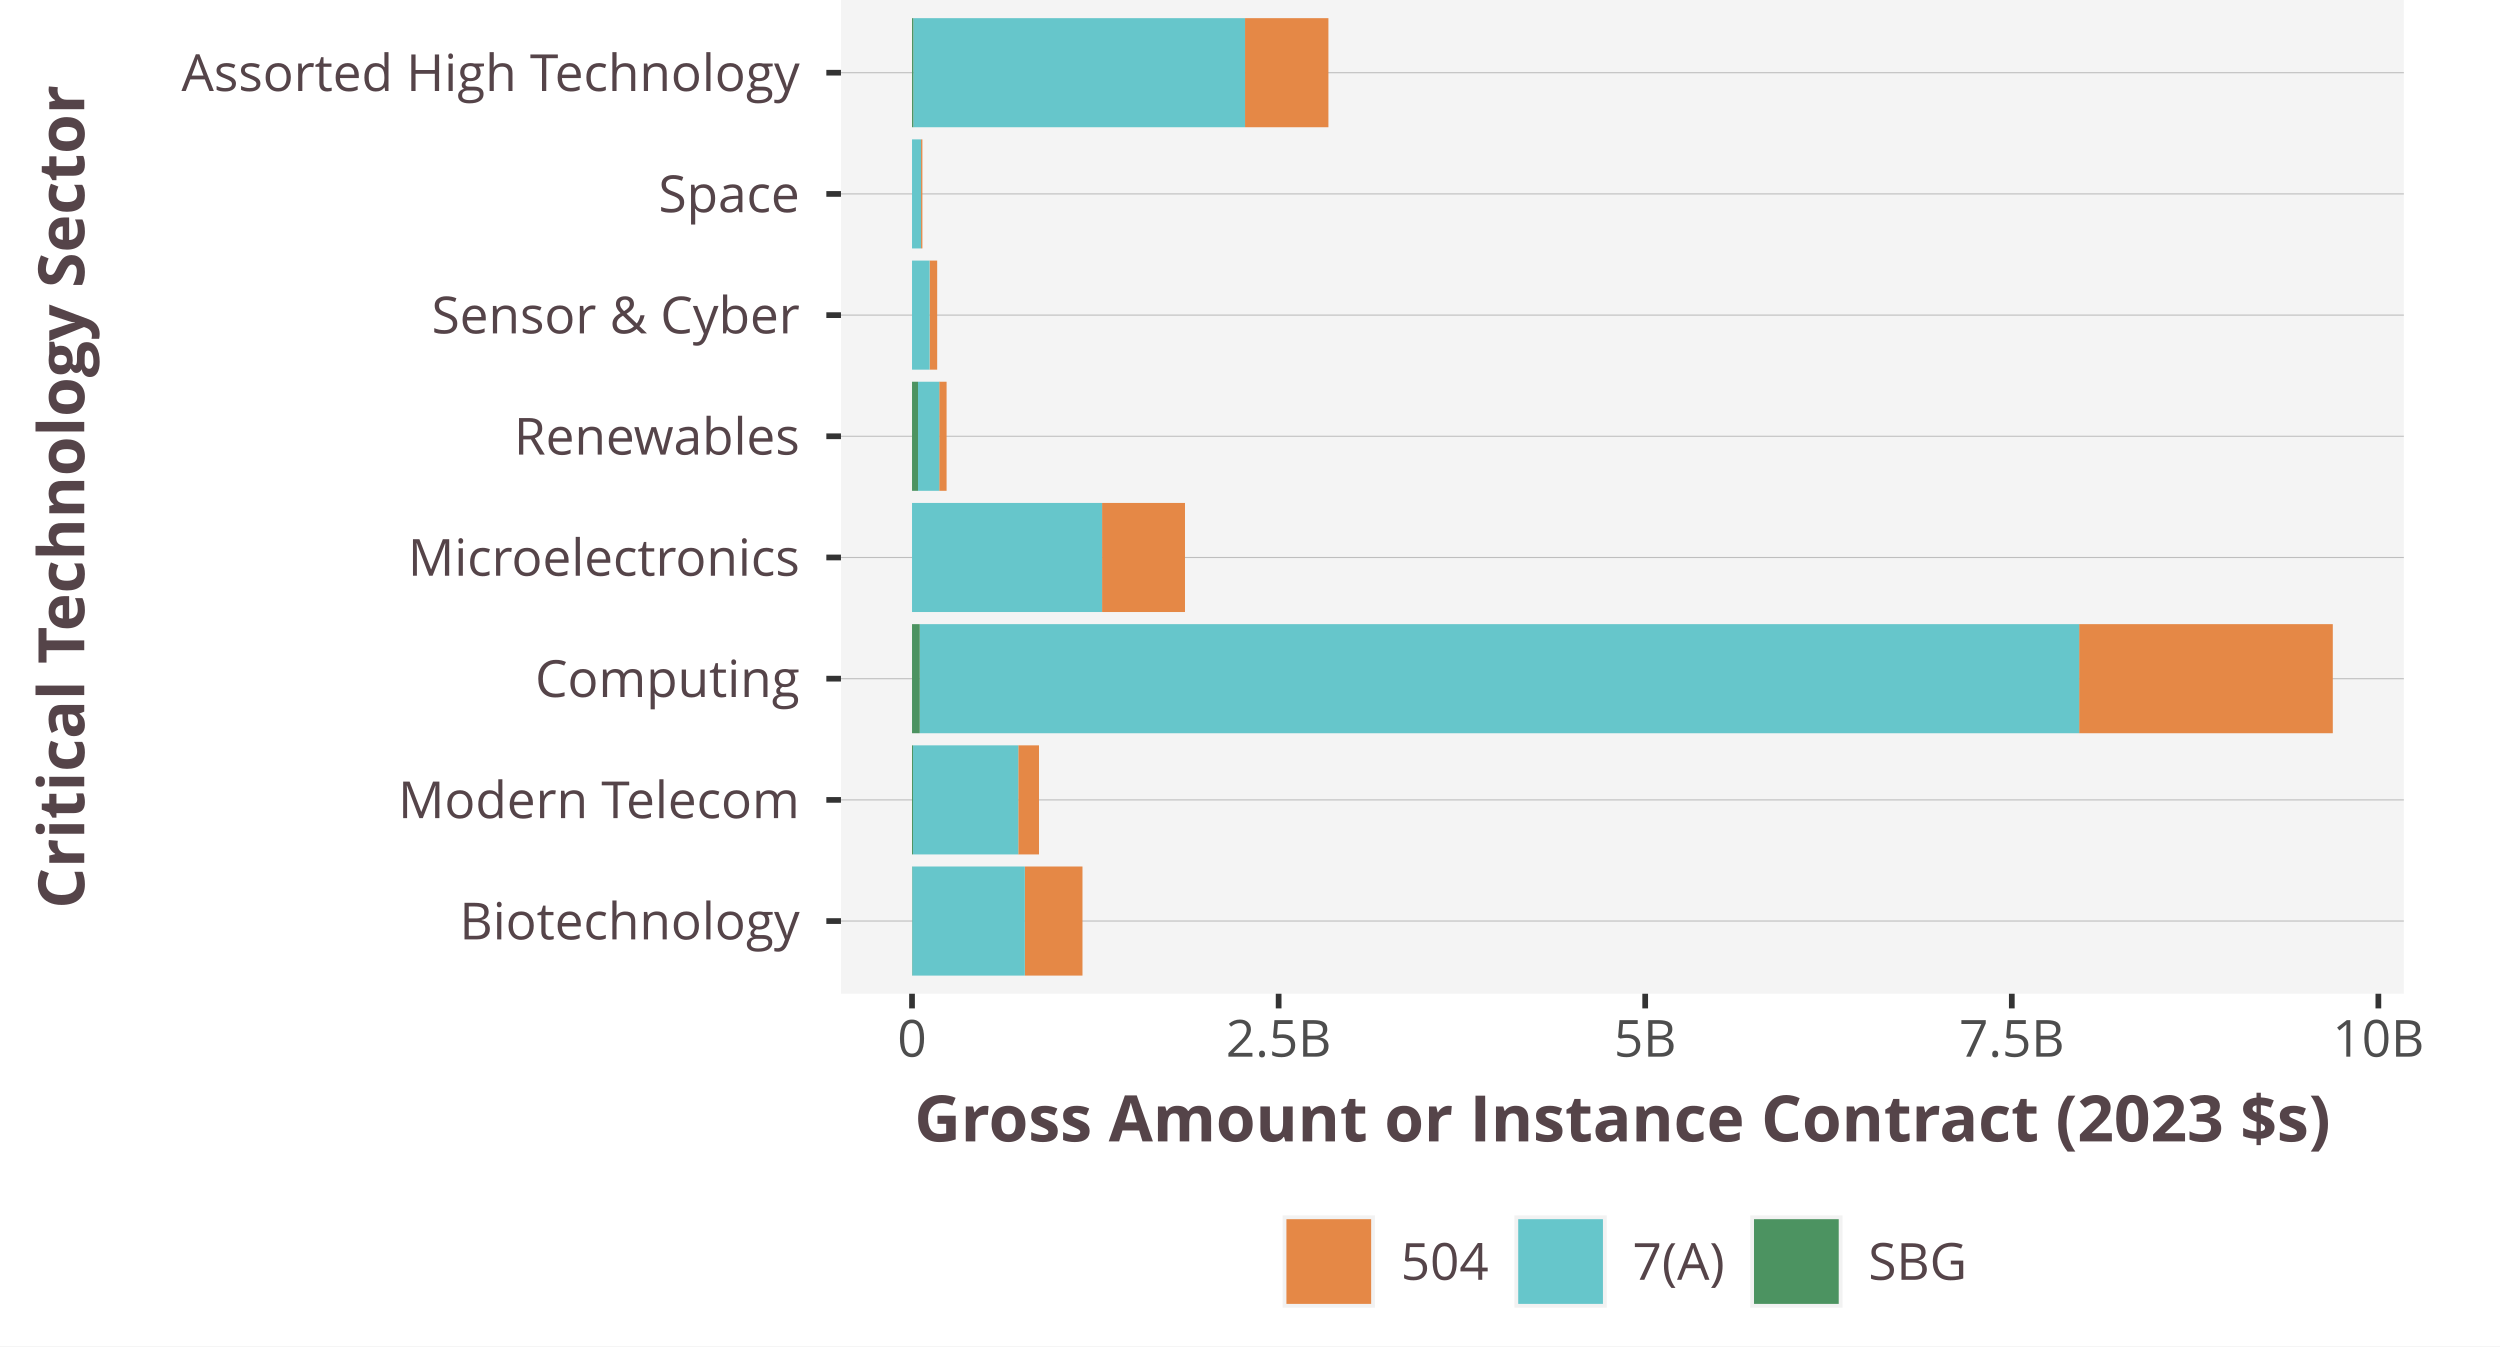
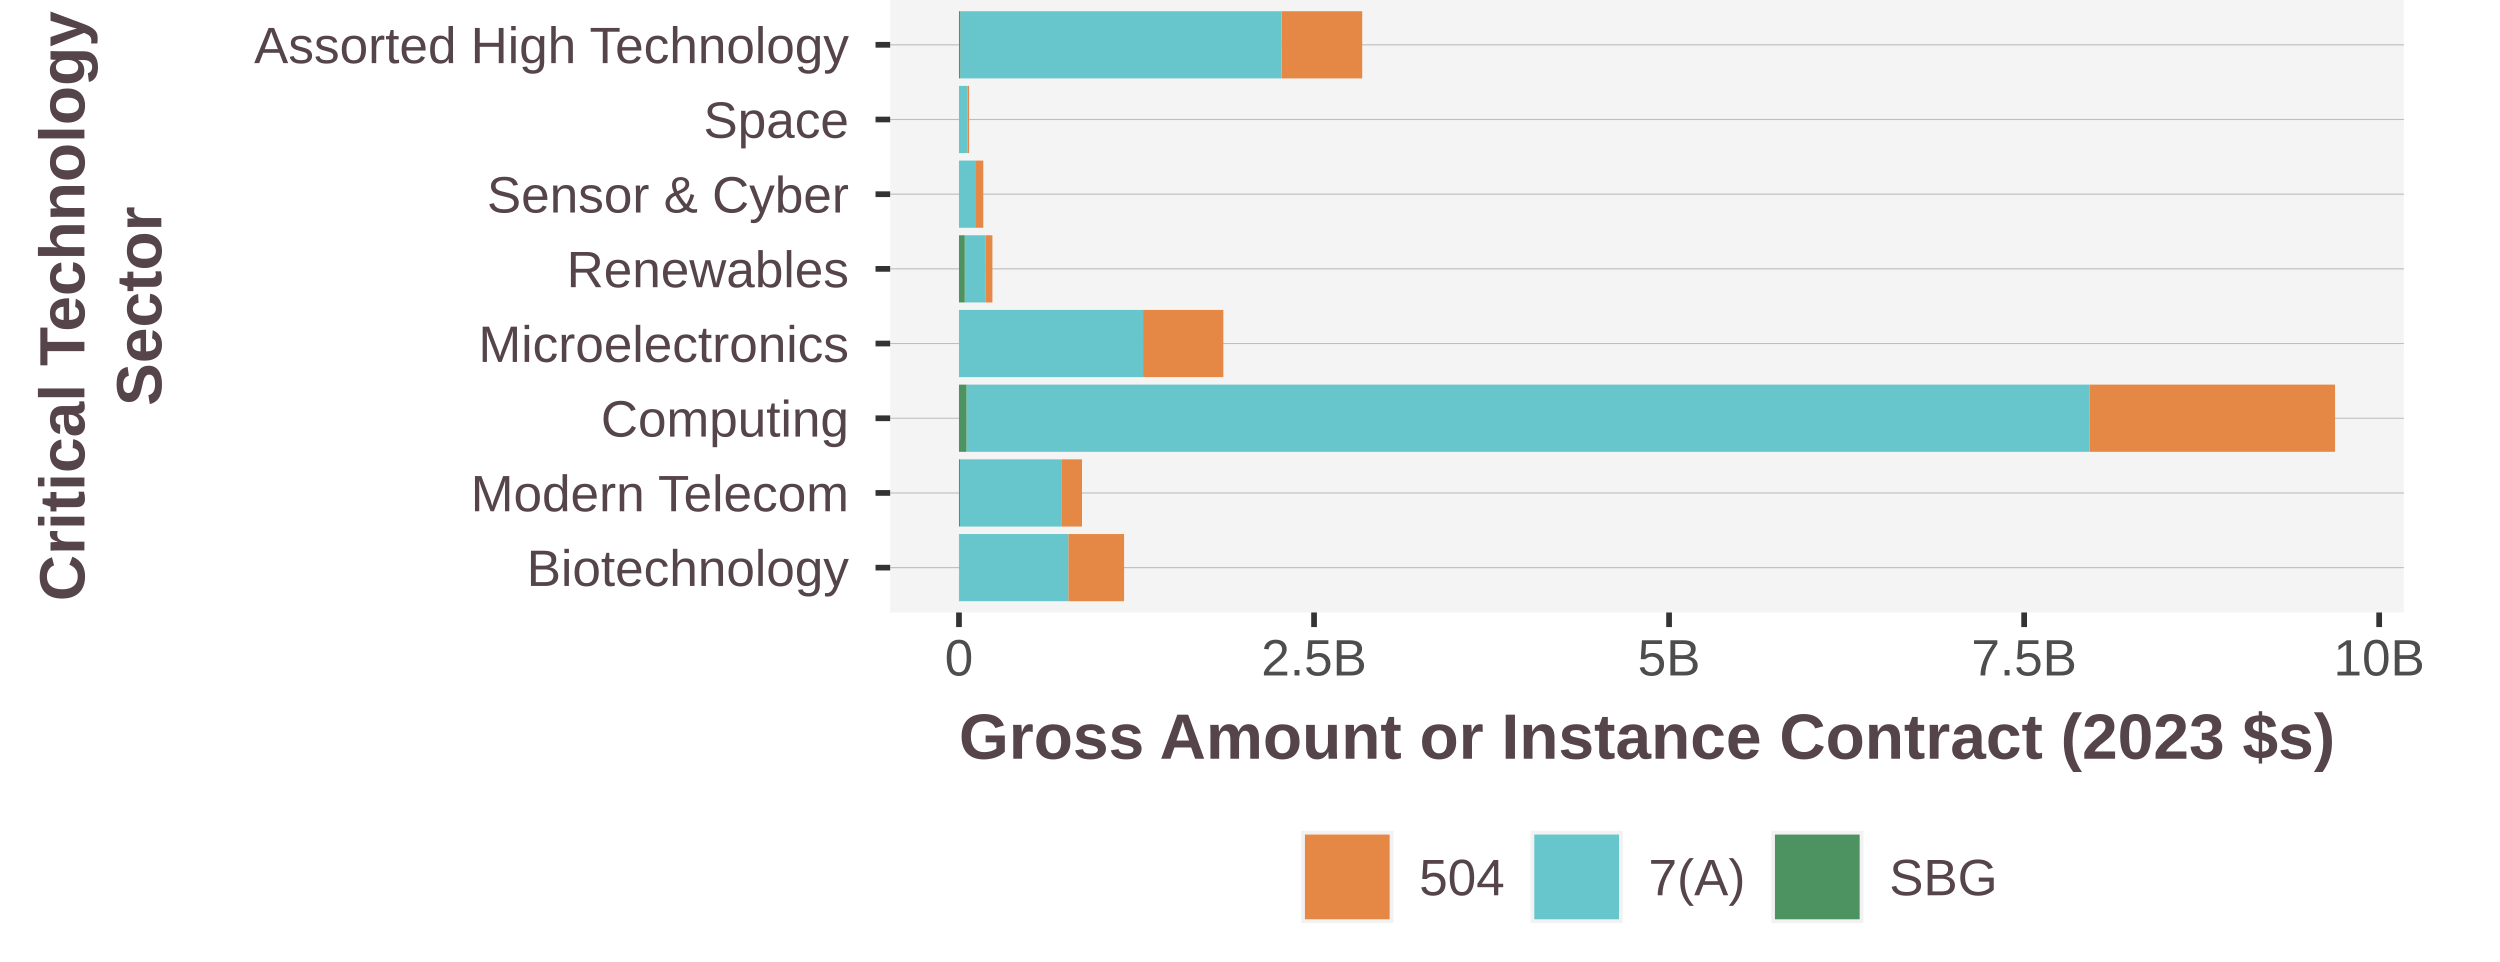
- <svg xmlns="http://www.w3.org/2000/svg" class="svglite" width="468.00pt" height="252.00pt" viewBox="0 0 468.00 252.00">
+ <svg xmlns="http://www.w3.org/2000/svg" class="svglite" width="468.00pt" height="180.00pt" viewBox="0 0 468.00 180.00">
  <defs>
    <style type="text/css">
    .svglite line, .svglite polyline, .svglite polygon, .svglite path, .svglite rect, .svglite circle {
      fill: none;
      stroke: #000000;
      stroke-linecap: round;
      stroke-linejoin: round;
      stroke-miterlimit: 10.00;
    }
    .svglite text {
      white-space: pre;
    }
  </style>
  </defs>
  <rect width="100%" height="100%" style="stroke: none; fill: #FFFFFF;" />
  <defs>
-     <clipPath id="cpMC4wMHw0NjguMDB8MC4wMHwyNTIuMDA=">
-       <rect x="0.00" y="0.00" width="468.00" height="252.00" />
+     <clipPath id="cpMC4wMHw0NjguMDB8MC4wMHwxODAuMDA=">
+       <rect x="0.00" y="0.00" width="468.00" height="180.00" />
    </clipPath>
  </defs>
-   <g clip-path="url(#cpMC4wMHw0NjguMDB8MC4wMHwyNTIuMDA=)">
-     <rect x="0.00" y="-0" width="468.00" height="252.00" style="stroke-width: 1.07; stroke: #FFFFFF; fill: #FFFFFF;" />
+   <g clip-path="url(#cpMC4wMHw0NjguMDB8MC4wMHwxODAuMDA=)">
+     <rect x="0.00" y="0.00" width="468.00" height="180.00" style="stroke-width: 1.07; stroke: #FFFFFF; fill: #FFFFFF;" />
  </g>
  <defs>
-     <clipPath id="cpMTU3LjQzfDQ1MC4wMHwwLjAwfDE4Ni4wMw==">
-       <rect x="157.43" y="0.00" width="292.57" height="186.03" />
+     <clipPath id="cpMTY2LjY0fDQ1MC4wMHwwLjAwfDExNC42NQ==">
+       <rect x="166.64" y="0.00" width="283.36" height="114.65" />
    </clipPath>
  </defs>
-   <g clip-path="url(#cpMTU3LjQzfDQ1MC4wMHwwLjAwfDE4Ni4wMw==)">
-     <rect x="157.43" y="0.00" width="292.57" height="186.03" style="stroke-width: 1.07; stroke: none; fill: #F4F4F4;" />
-     <polyline points="157.43,172.42 450.00,172.42 " style="stroke-width: 0.21; stroke: #BEBEBE; stroke-linecap: butt;" />
-     <polyline points="157.43,149.74 450.00,149.74 " style="stroke-width: 0.21; stroke: #BEBEBE; stroke-linecap: butt;" />
-     <polyline points="157.43,127.05 450.00,127.05 " style="stroke-width: 0.21; stroke: #BEBEBE; stroke-linecap: butt;" />
-     <polyline points="157.43,104.36 450.00,104.36 " style="stroke-width: 0.21; stroke: #BEBEBE; stroke-linecap: butt;" />
-     <polyline points="157.43,81.67 450.00,81.67 " style="stroke-width: 0.21; stroke: #BEBEBE; stroke-linecap: butt;" />
-     <polyline points="157.43,58.99 450.00,58.99 " style="stroke-width: 0.21; stroke: #BEBEBE; stroke-linecap: butt;" />
-     <polyline points="157.43,36.30 450.00,36.30 " style="stroke-width: 0.21; stroke: #BEBEBE; stroke-linecap: butt;" />
-     <polyline points="157.43,13.61 450.00,13.61 " style="stroke-width: 0.21; stroke: #BEBEBE; stroke-linecap: butt;" />
-     <rect x="191.85" y="162.21" width="10.79" height="20.42" style="stroke-width: 1.07; stroke: none; stroke-linecap: butt; stroke-linejoin: miter; fill: #E58846;" />
-     <rect x="389.21" y="116.84" width="47.49" height="20.42" style="stroke-width: 1.07; stroke: none; stroke-linecap: butt; stroke-linejoin: miter; fill: #E58846;" />
-     <rect x="233.07" y="3.40" width="15.61" height="20.42" style="stroke-width: 1.07; stroke: none; stroke-linecap: butt; stroke-linejoin: miter; fill: #E58846;" />
-     <rect x="206.31" y="94.15" width="15.52" height="20.42" style="stroke-width: 1.07; stroke: none; stroke-linecap: butt; stroke-linejoin: miter; fill: #E58846;" />
-     <rect x="190.62" y="139.53" width="3.88" height="20.42" style="stroke-width: 1.07; stroke: none; stroke-linecap: butt; stroke-linejoin: miter; fill: #E58846;" />
-     <rect x="175.82" y="71.46" width="1.38" height="20.42" style="stroke-width: 1.07; stroke: none; stroke-linecap: butt; stroke-linejoin: miter; fill: #E58846;" />
-     <rect x="174.03" y="48.78" width="1.41" height="20.42" style="stroke-width: 1.07; stroke: none; stroke-linecap: butt; stroke-linejoin: miter; fill: #E58846;" />
-     <rect x="172.42" y="26.09" width="0.25" height="20.42" style="stroke-width: 1.07; stroke: none; stroke-linecap: butt; stroke-linejoin: miter; fill: #E58846;" />
-     <rect x="170.77" y="162.21" width="21.08" height="20.42" style="stroke-width: 1.07; stroke: none; stroke-linecap: butt; stroke-linejoin: miter; fill: #66C6CB;" />
-     <rect x="172.19" y="116.84" width="217.03" height="20.42" style="stroke-width: 1.07; stroke: none; stroke-linecap: butt; stroke-linejoin: miter; fill: #66C6CB;" />
-     <rect x="170.98" y="3.40" width="62.09" height="20.42" style="stroke-width: 1.07; stroke: none; stroke-linecap: butt; stroke-linejoin: miter; fill: #66C6CB;" />
-     <rect x="170.73" y="94.15" width="35.58" height="20.42" style="stroke-width: 1.07; stroke: none; stroke-linecap: butt; stroke-linejoin: miter; fill: #66C6CB;" />
-     <rect x="170.92" y="139.53" width="19.70" height="20.42" style="stroke-width: 1.07; stroke: none; stroke-linecap: butt; stroke-linejoin: miter; fill: #66C6CB;" />
-     <rect x="171.85" y="71.46" width="3.98" height="20.42" style="stroke-width: 1.07; stroke: none; stroke-linecap: butt; stroke-linejoin: miter; fill: #66C6CB;" />
-     <rect x="170.73" y="48.78" width="3.29" height="20.42" style="stroke-width: 1.07; stroke: none; stroke-linecap: butt; stroke-linejoin: miter; fill: #66C6CB;" />
-     <rect x="170.73" y="26.09" width="1.69" height="20.42" style="stroke-width: 1.07; stroke: none; stroke-linecap: butt; stroke-linejoin: miter; fill: #66C6CB;" />
-     <rect x="170.73" y="162.21" width="0.039" height="20.42" style="stroke-width: 1.07; stroke: none; stroke-linecap: butt; stroke-linejoin: miter; fill: #4C9361;" />
-     <rect x="170.73" y="116.84" width="1.45" height="20.42" style="stroke-width: 1.07; stroke: none; stroke-linecap: butt; stroke-linejoin: miter; fill: #4C9361;" />
-     <rect x="170.73" y="3.40" width="0.25" height="20.42" style="stroke-width: 1.07; stroke: none; stroke-linecap: butt; stroke-linejoin: miter; fill: #4C9361;" />
-     <rect x="170.73" y="139.53" width="0.19" height="20.42" style="stroke-width: 1.07; stroke: none; stroke-linecap: butt; stroke-linejoin: miter; fill: #4C9361;" />
-     <rect x="170.73" y="71.46" width="1.12" height="20.42" style="stroke-width: 1.07; stroke: none; stroke-linecap: butt; stroke-linejoin: miter; fill: #4C9361;" />
+   <g clip-path="url(#cpMTY2LjY0fDQ1MC4wMHwwLjAwfDExNC42NQ==)">
+     <rect x="166.64" y="0.00" width="283.36" height="114.65" style="stroke-width: 1.07; stroke: none; fill: #F4F4F4;" />
+     <polyline points="166.64,106.26 450.00,106.26 " style="stroke-width: 0.21; stroke: #BEBEBE; stroke-linecap: butt;" />
+     <polyline points="166.64,92.28 450.00,92.28 " style="stroke-width: 0.21; stroke: #BEBEBE; stroke-linecap: butt;" />
+     <polyline points="166.64,78.30 450.00,78.30 " style="stroke-width: 0.21; stroke: #BEBEBE; stroke-linecap: butt;" />
+     <polyline points="166.64,64.31 450.00,64.31 " style="stroke-width: 0.21; stroke: #BEBEBE; stroke-linecap: butt;" />
+     <polyline points="166.64,50.33 450.00,50.33 " style="stroke-width: 0.21; stroke: #BEBEBE; stroke-linecap: butt;" />
+     <polyline points="166.64,36.35 450.00,36.35 " style="stroke-width: 0.21; stroke: #BEBEBE; stroke-linecap: butt;" />
+     <polyline points="166.64,22.37 450.00,22.37 " style="stroke-width: 0.21; stroke: #BEBEBE; stroke-linecap: butt;" />
+     <polyline points="166.64,8.39 450.00,8.39 " style="stroke-width: 0.21; stroke: #BEBEBE; stroke-linecap: butt;" />
+     <rect x="199.98" y="99.97" width="10.45" height="12.58" style="stroke-width: 1.07; stroke: none; stroke-linecap: butt; stroke-linejoin: miter; fill: #E58846;" />
+     <rect x="391.13" y="72.00" width="45.99" height="12.58" style="stroke-width: 1.07; stroke: none; stroke-linecap: butt; stroke-linejoin: miter; fill: #E58846;" />
+     <rect x="239.90" y="2.10" width="15.11" height="12.58" style="stroke-width: 1.07; stroke: none; stroke-linecap: butt; stroke-linejoin: miter; fill: #E58846;" />
+     <rect x="213.98" y="58.02" width="15.03" height="12.58" style="stroke-width: 1.07; stroke: none; stroke-linecap: butt; stroke-linejoin: miter; fill: #E58846;" />
+     <rect x="198.79" y="85.99" width="3.76" height="12.58" style="stroke-width: 1.07; stroke: none; stroke-linecap: butt; stroke-linejoin: miter; fill: #E58846;" />
+     <rect x="184.45" y="44.04" width="1.33" height="12.58" style="stroke-width: 1.07; stroke: none; stroke-linecap: butt; stroke-linejoin: miter; fill: #E58846;" />
+     <rect x="182.71" y="30.06" width="1.36" height="12.58" style="stroke-width: 1.07; stroke: none; stroke-linecap: butt; stroke-linejoin: miter; fill: #E58846;" />
+     <rect x="181.16" y="16.08" width="0.25" height="12.58" style="stroke-width: 1.07; stroke: none; stroke-linecap: butt; stroke-linejoin: miter; fill: #E58846;" />
+     <rect x="179.56" y="99.97" width="20.42" height="12.58" style="stroke-width: 1.07; stroke: none; stroke-linecap: butt; stroke-linejoin: miter; fill: #66C6CB;" />
+     <rect x="180.93" y="72.00" width="210.20" height="12.58" style="stroke-width: 1.07; stroke: none; stroke-linecap: butt; stroke-linejoin: miter; fill: #66C6CB;" />
+     <rect x="179.76" y="2.10" width="60.14" height="12.58" style="stroke-width: 1.07; stroke: none; stroke-linecap: butt; stroke-linejoin: miter; fill: #66C6CB;" />
+     <rect x="179.52" y="58.02" width="34.46" height="12.58" style="stroke-width: 1.07; stroke: none; stroke-linecap: butt; stroke-linejoin: miter; fill: #66C6CB;" />
+     <rect x="179.71" y="85.99" width="19.08" height="12.58" style="stroke-width: 1.07; stroke: none; stroke-linecap: butt; stroke-linejoin: miter; fill: #66C6CB;" />
+     <rect x="180.60" y="44.04" width="3.85" height="12.58" style="stroke-width: 1.07; stroke: none; stroke-linecap: butt; stroke-linejoin: miter; fill: #66C6CB;" />
+     <rect x="179.52" y="30.06" width="3.19" height="12.58" style="stroke-width: 1.07; stroke: none; stroke-linecap: butt; stroke-linejoin: miter; fill: #66C6CB;" />
+     <rect x="179.52" y="16.08" width="1.64" height="12.58" style="stroke-width: 1.07; stroke: none; stroke-linecap: butt; stroke-linejoin: miter; fill: #66C6CB;" />
+     <rect x="179.52" y="99.97" width="0.037" height="12.58" style="stroke-width: 1.07; stroke: none; stroke-linecap: butt; stroke-linejoin: miter; fill: #4C9361;" />
+     <rect x="179.52" y="72.00" width="1.41" height="12.58" style="stroke-width: 1.07; stroke: none; stroke-linecap: butt; stroke-linejoin: miter; fill: #4C9361;" />
+     <rect x="179.52" y="2.10" width="0.24" height="12.58" style="stroke-width: 1.07; stroke: none; stroke-linecap: butt; stroke-linejoin: miter; fill: #4C9361;" />
+     <rect x="179.52" y="85.99" width="0.19" height="12.58" style="stroke-width: 1.07; stroke: none; stroke-linecap: butt; stroke-linejoin: miter; fill: #4C9361;" />
+     <rect x="179.52" y="44.04" width="1.08" height="12.58" style="stroke-width: 1.07; stroke: none; stroke-linecap: butt; stroke-linejoin: miter; fill: #4C9361;" />
  </g>
-   <g clip-path="url(#cpMC4wMHw0NjguMDB8MC4wMHwyNTIuMDA=)">
-     <text x="149.71" y="175.85" text-anchor="end" style="font-size: 9.60px;fill: #554449; font-family: &quot;Open Sans&quot;;" textLength="63.50px" lengthAdjust="spacingAndGlyphs">Biotechnology</text>
-     <text x="149.71" y="153.16" text-anchor="end" style="font-size: 9.60px;fill: #554449; font-family: &quot;Open Sans&quot;;" textLength="75.65px" lengthAdjust="spacingAndGlyphs">Modern Telecom</text>
-     <text x="149.71" y="130.47" text-anchor="end" style="font-size: 9.60px;fill: #554449; font-family: &quot;Open Sans&quot;;" textLength="49.36px" lengthAdjust="spacingAndGlyphs">Computing</text>
-     <text x="149.71" y="107.78" text-anchor="end" style="font-size: 9.60px;fill: #554449; font-family: &quot;Open Sans&quot;;" textLength="73.68px" lengthAdjust="spacingAndGlyphs">Microelectronics</text>
-     <text x="149.71" y="85.10" text-anchor="end" style="font-size: 9.60px;fill: #554449; font-family: &quot;Open Sans&quot;;" textLength="53.58px" lengthAdjust="spacingAndGlyphs">Renewables</text>
-     <text x="149.71" y="62.41" text-anchor="end" style="font-size: 9.60px;fill: #554449; font-family: &quot;Open Sans&quot;;" textLength="68.76px" lengthAdjust="spacingAndGlyphs">Sensor &amp; Cyber</text>
-     <text x="149.71" y="39.72" text-anchor="end" style="font-size: 9.60px;fill: #554449; font-family: &quot;Open Sans&quot;;" textLength="26.43px" lengthAdjust="spacingAndGlyphs">Space</text>
-     <text x="149.71" y="17.04" text-anchor="end" style="font-size: 9.60px;fill: #554449; font-family: &quot;Open Sans&quot;;" textLength="116.11px" lengthAdjust="spacingAndGlyphs">Assorted High Technology</text>
-     <polyline points="154.69,172.42 157.43,172.42 " style="stroke-width: 1.07; stroke: #333333; stroke-linecap: butt;" />
-     <polyline points="154.69,149.74 157.43,149.74 " style="stroke-width: 1.07; stroke: #333333; stroke-linecap: butt;" />
-     <polyline points="154.69,127.05 157.43,127.05 " style="stroke-width: 1.07; stroke: #333333; stroke-linecap: butt;" />
-     <polyline points="154.69,104.36 157.43,104.36 " style="stroke-width: 1.07; stroke: #333333; stroke-linecap: butt;" />
-     <polyline points="154.69,81.67 157.43,81.67 " style="stroke-width: 1.07; stroke: #333333; stroke-linecap: butt;" />
-     <polyline points="154.69,58.99 157.43,58.99 " style="stroke-width: 1.07; stroke: #333333; stroke-linecap: butt;" />
-     <polyline points="154.69,36.30 157.43,36.30 " style="stroke-width: 1.07; stroke: #333333; stroke-linecap: butt;" />
-     <polyline points="154.69,13.61 157.43,13.61 " style="stroke-width: 1.07; stroke: #333333; stroke-linecap: butt;" />
-     <polyline points="170.73,188.77 170.73,186.03 " style="stroke-width: 1.07; stroke: #333333; stroke-linecap: butt;" />
-     <polyline points="239.36,188.77 239.36,186.03 " style="stroke-width: 1.07; stroke: #333333; stroke-linecap: butt;" />
-     <polyline points="307.98,188.77 307.98,186.03 " style="stroke-width: 1.07; stroke: #333333; stroke-linecap: butt;" />
-     <polyline points="376.61,188.77 376.61,186.03 " style="stroke-width: 1.07; stroke: #333333; stroke-linecap: butt;" />
-     <polyline points="445.23,188.77 445.23,186.03 " style="stroke-width: 1.07; stroke: #333333; stroke-linecap: butt;" />
-     <text x="170.73" y="197.81" text-anchor="middle" style="font-size: 9.60px;fill: #4D4D4D; font-family: &quot;Open Sans&quot;;" textLength="5.49px" lengthAdjust="spacingAndGlyphs">0</text>
-     <text x="239.36" y="197.81" text-anchor="middle" style="font-size: 9.60px;fill: #4D4D4D; font-family: &quot;Open Sans&quot;;" textLength="19.68px" lengthAdjust="spacingAndGlyphs">2.5B</text>
-     <text x="307.98" y="197.81" text-anchor="middle" style="font-size: 9.60px;fill: #4D4D4D; font-family: &quot;Open Sans&quot;;" textLength="11.68px" lengthAdjust="spacingAndGlyphs">5B</text>
-     <text x="376.61" y="197.81" text-anchor="middle" style="font-size: 9.60px;fill: #4D4D4D; font-family: &quot;Open Sans&quot;;" textLength="19.68px" lengthAdjust="spacingAndGlyphs">7.5B</text>
-     <text x="445.23" y="197.81" text-anchor="middle" style="font-size: 9.60px;fill: #4D4D4D; font-family: &quot;Open Sans&quot;;" textLength="17.16px" lengthAdjust="spacingAndGlyphs">10B</text>
-     <text x="303.72" y="213.67" text-anchor="middle" style="font-size: 12.00px; font-weight: bold;fill: #554449; font-family: &quot;Open Sans&quot;;" textLength="265.72px" lengthAdjust="spacingAndGlyphs">Gross Amount or Instance Contract (2023 $s)</text>
-     <text transform="translate(15.77,93.02) rotate(-90)" text-anchor="middle" style="font-size: 12.00px; font-weight: bold;fill: #554449; font-family: &quot;Open Sans&quot;;" textLength="155.05px" lengthAdjust="spacingAndGlyphs">Critical Technology Sector</text>
-     <rect x="237.27" y="227.52" width="132.89" height="17.28" style="stroke-width: 1.07; stroke: none; fill: #FFFFFF;" />
-     <rect x="240.11" y="227.52" width="17.28" height="17.28" style="stroke-width: 1.07; stroke: none; fill: #F2F2F2;" />
-     <rect x="240.82" y="228.23" width="15.86" height="15.86" style="stroke-width: 1.07; stroke: none; stroke-linecap: butt; stroke-linejoin: miter; fill: #E58846;" />
-     <rect x="283.50" y="227.52" width="17.28" height="17.28" style="stroke-width: 1.07; stroke: none; fill: #F2F2F2;" />
-     <rect x="284.21" y="228.23" width="15.86" height="15.86" style="stroke-width: 1.07; stroke: none; stroke-linecap: butt; stroke-linejoin: miter; fill: #66C6CB;" />
-     <rect x="327.64" y="227.52" width="17.28" height="17.28" style="stroke-width: 1.07; stroke: none; fill: #F2F2F2;" />
-     <rect x="328.35" y="228.23" width="15.86" height="15.86" style="stroke-width: 1.07; stroke: none; stroke-linecap: butt; stroke-linejoin: miter; fill: #4C9361;" />
-     <text x="262.22" y="239.58" style="font-size: 9.60px;fill: #554449; font-family: &quot;Open Sans&quot;;" textLength="16.46px" lengthAdjust="spacingAndGlyphs">504</text>
-     <text x="305.61" y="239.58" style="font-size: 9.60px;fill: #554449; font-family: &quot;Open Sans&quot;;" textLength="17.21px" lengthAdjust="spacingAndGlyphs">7(A)</text>
-     <text x="349.75" y="239.58" style="font-size: 9.60px;fill: #554449; font-family: &quot;Open Sans&quot;;" textLength="18.42px" lengthAdjust="spacingAndGlyphs">SBG</text>
+   <g clip-path="url(#cpMC4wMHw0NjguMDB8MC4wMHwxODAuMDA=)">
+     <text x="158.92" y="109.69" text-anchor="end" style="font-size: 9.60px;fill: #554449; font-family: &quot;Arial&quot;;" textLength="60.26px" lengthAdjust="spacingAndGlyphs">Biotechnology</text>
+     <text x="158.92" y="95.71" text-anchor="end" style="font-size: 9.60px;fill: #554449; font-family: &quot;Arial&quot;;" textLength="70.74px" lengthAdjust="spacingAndGlyphs">Modern Telecom</text>
+     <text x="158.92" y="81.73" text-anchor="end" style="font-size: 9.60px;fill: #554449; font-family: &quot;Arial&quot;;" textLength="46.39px" lengthAdjust="spacingAndGlyphs">Computing</text>
+     <text x="158.92" y="67.75" text-anchor="end" style="font-size: 9.60px;fill: #554449; font-family: &quot;Arial&quot;;" textLength="69.30px" lengthAdjust="spacingAndGlyphs">Microelectronics</text>
+     <text x="158.92" y="53.77" text-anchor="end" style="font-size: 9.60px;fill: #554449; font-family: &quot;Arial&quot;;" textLength="52.79px" lengthAdjust="spacingAndGlyphs">Renewables</text>
+     <text x="158.92" y="39.79" text-anchor="end" style="font-size: 9.60px;fill: #554449; font-family: &quot;Arial&quot;;" textLength="67.70px" lengthAdjust="spacingAndGlyphs">Sensor &amp; Cyber</text>
+     <text x="158.92" y="25.80" text-anchor="end" style="font-size: 9.60px;fill: #554449; font-family: &quot;Arial&quot;;" textLength="27.19px" lengthAdjust="spacingAndGlyphs">Space</text>
+     <text x="158.92" y="11.82" text-anchor="end" style="font-size: 9.60px;fill: #554449; font-family: &quot;Arial&quot;;" textLength="111.26px" lengthAdjust="spacingAndGlyphs">Assorted High Technology</text>
+     <polyline points="163.90,106.26 166.64,106.26 " style="stroke-width: 1.07; stroke: #333333; stroke-linecap: butt;" />
+     <polyline points="163.90,92.28 166.64,92.28 " style="stroke-width: 1.07; stroke: #333333; stroke-linecap: butt;" />
+     <polyline points="163.90,78.30 166.64,78.30 " style="stroke-width: 1.07; stroke: #333333; stroke-linecap: butt;" />
+     <polyline points="163.90,64.31 166.64,64.31 " style="stroke-width: 1.07; stroke: #333333; stroke-linecap: butt;" />
+     <polyline points="163.90,50.33 166.64,50.33 " style="stroke-width: 1.07; stroke: #333333; stroke-linecap: butt;" />
+     <polyline points="163.90,36.35 166.64,36.35 " style="stroke-width: 1.07; stroke: #333333; stroke-linecap: butt;" />
+     <polyline points="163.90,22.37 166.64,22.37 " style="stroke-width: 1.07; stroke: #333333; stroke-linecap: butt;" />
+     <polyline points="163.90,8.39 166.64,8.39 " style="stroke-width: 1.07; stroke: #333333; stroke-linecap: butt;" />
+     <polyline points="179.52,117.39 179.52,114.65 " style="stroke-width: 1.07; stroke: #333333; stroke-linecap: butt;" />
+     <polyline points="245.99,117.39 245.99,114.65 " style="stroke-width: 1.07; stroke: #333333; stroke-linecap: butt;" />
+     <polyline points="312.45,117.39 312.45,114.65 " style="stroke-width: 1.07; stroke: #333333; stroke-linecap: butt;" />
+     <polyline points="378.92,117.39 378.92,114.65 " style="stroke-width: 1.07; stroke: #333333; stroke-linecap: butt;" />
+     <polyline points="445.38,117.39 445.38,114.65 " style="stroke-width: 1.07; stroke: #333333; stroke-linecap: butt;" />
+     <text x="179.52" y="126.45" text-anchor="middle" style="font-size: 9.60px;fill: #4D4D4D; font-family: &quot;Arial&quot;;" textLength="5.34px" lengthAdjust="spacingAndGlyphs">0</text>
+     <text x="245.99" y="126.45" text-anchor="middle" style="font-size: 9.60px;fill: #4D4D4D; font-family: &quot;Arial&quot;;" textLength="19.73px" lengthAdjust="spacingAndGlyphs">2.5B</text>
+     <text x="312.45" y="126.45" text-anchor="middle" style="font-size: 9.60px;fill: #4D4D4D; font-family: &quot;Arial&quot;;" textLength="11.73px" lengthAdjust="spacingAndGlyphs">5B</text>
+     <text x="378.92" y="126.45" text-anchor="middle" style="font-size: 9.60px;fill: #4D4D4D; font-family: &quot;Arial&quot;;" textLength="19.73px" lengthAdjust="spacingAndGlyphs">7.5B</text>
+     <text x="445.38" y="126.45" text-anchor="middle" style="font-size: 9.60px;fill: #4D4D4D; font-family: &quot;Arial&quot;;" textLength="17.06px" lengthAdjust="spacingAndGlyphs">10B</text>
+     <text x="308.32" y="142.04" text-anchor="middle" style="font-size: 12.00px; font-weight: bold;fill: #554449; font-family: &quot;Arial&quot;;" textLength="257.64px" lengthAdjust="spacingAndGlyphs">Gross Amount or Instance Contract (2023 $s)</text>
+     <text transform="translate(15.80,57.32) rotate(-90)" text-anchor="middle" style="font-size: 12.00px; font-weight: bold;fill: #554449; font-family: &quot;Arial&quot;;" textLength="110.46px" lengthAdjust="spacingAndGlyphs">Critical Technology</text>
+     <text transform="translate(30.20,57.32) rotate(-90)" text-anchor="middle" style="font-size: 12.00px; font-weight: bold;fill: #554449; font-family: &quot;Arial&quot;;" textLength="37.35px" lengthAdjust="spacingAndGlyphs">Sector</text>
+     <rect x="240.73" y="155.52" width="135.18" height="17.28" style="stroke-width: 1.07; stroke: none; fill: #FFFFFF;" />
+     <rect x="243.57" y="155.52" width="17.28" height="17.28" style="stroke-width: 1.07; stroke: none; fill: #F2F2F2;" />
+     <rect x="244.28" y="156.23" width="15.86" height="15.86" style="stroke-width: 1.07; stroke: none; stroke-linecap: butt; stroke-linejoin: miter; fill: #E58846;" />
+     <rect x="286.51" y="155.52" width="17.28" height="17.28" style="stroke-width: 1.07; stroke: none; fill: #F2F2F2;" />
+     <rect x="287.22" y="156.23" width="15.86" height="15.86" style="stroke-width: 1.07; stroke: none; stroke-linecap: butt; stroke-linejoin: miter; fill: #66C6CB;" />
+     <rect x="331.56" y="155.52" width="17.28" height="17.28" style="stroke-width: 1.07; stroke: none; fill: #F2F2F2;" />
+     <rect x="332.27" y="156.23" width="15.86" height="15.86" style="stroke-width: 1.07; stroke: none; stroke-linecap: butt; stroke-linejoin: miter; fill: #4C9361;" />
+     <text x="265.67" y="167.59" style="font-size: 9.60px;fill: #554449; font-family: &quot;Arial&quot;;" textLength="16.01px" lengthAdjust="spacingAndGlyphs">504</text>
+     <text x="308.61" y="167.59" style="font-size: 9.60px;fill: #554449; font-family: &quot;Arial&quot;;" textLength="18.12px" lengthAdjust="spacingAndGlyphs">7(A)</text>
+     <text x="353.67" y="167.59" style="font-size: 9.60px;fill: #554449; font-family: &quot;Arial&quot;;" textLength="20.25px" lengthAdjust="spacingAndGlyphs">SBG</text>
  </g>
</svg>
